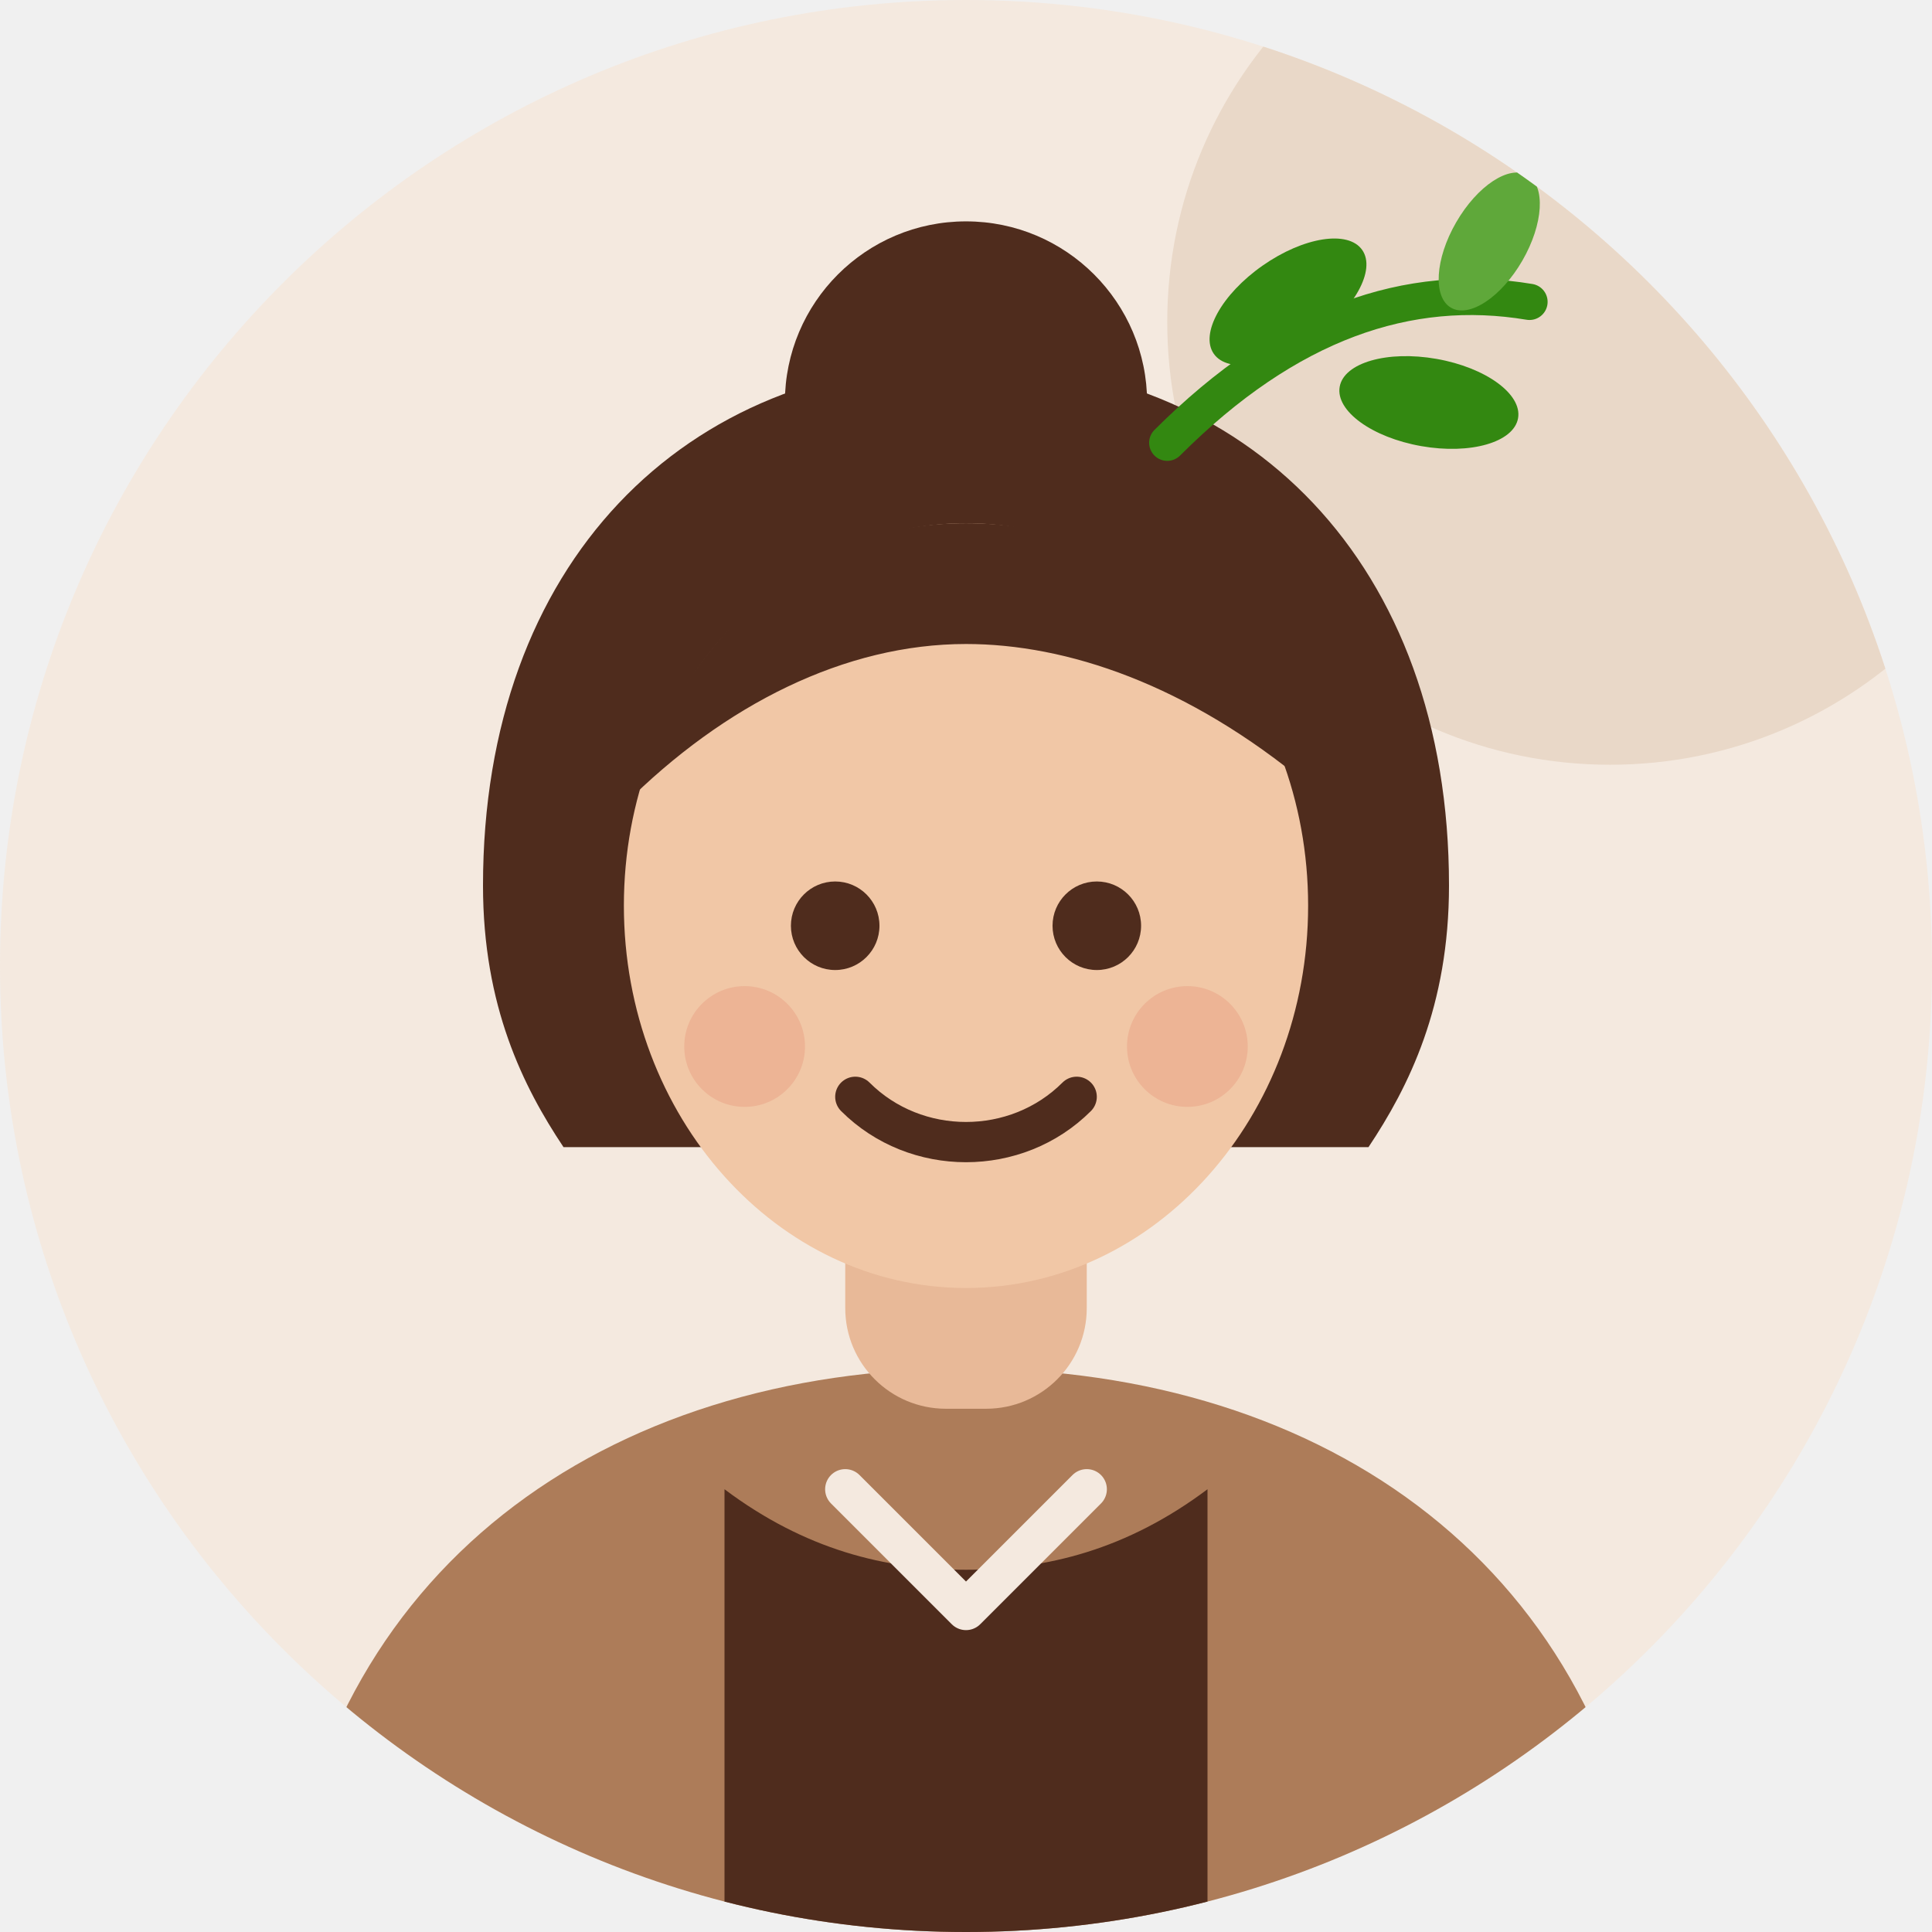
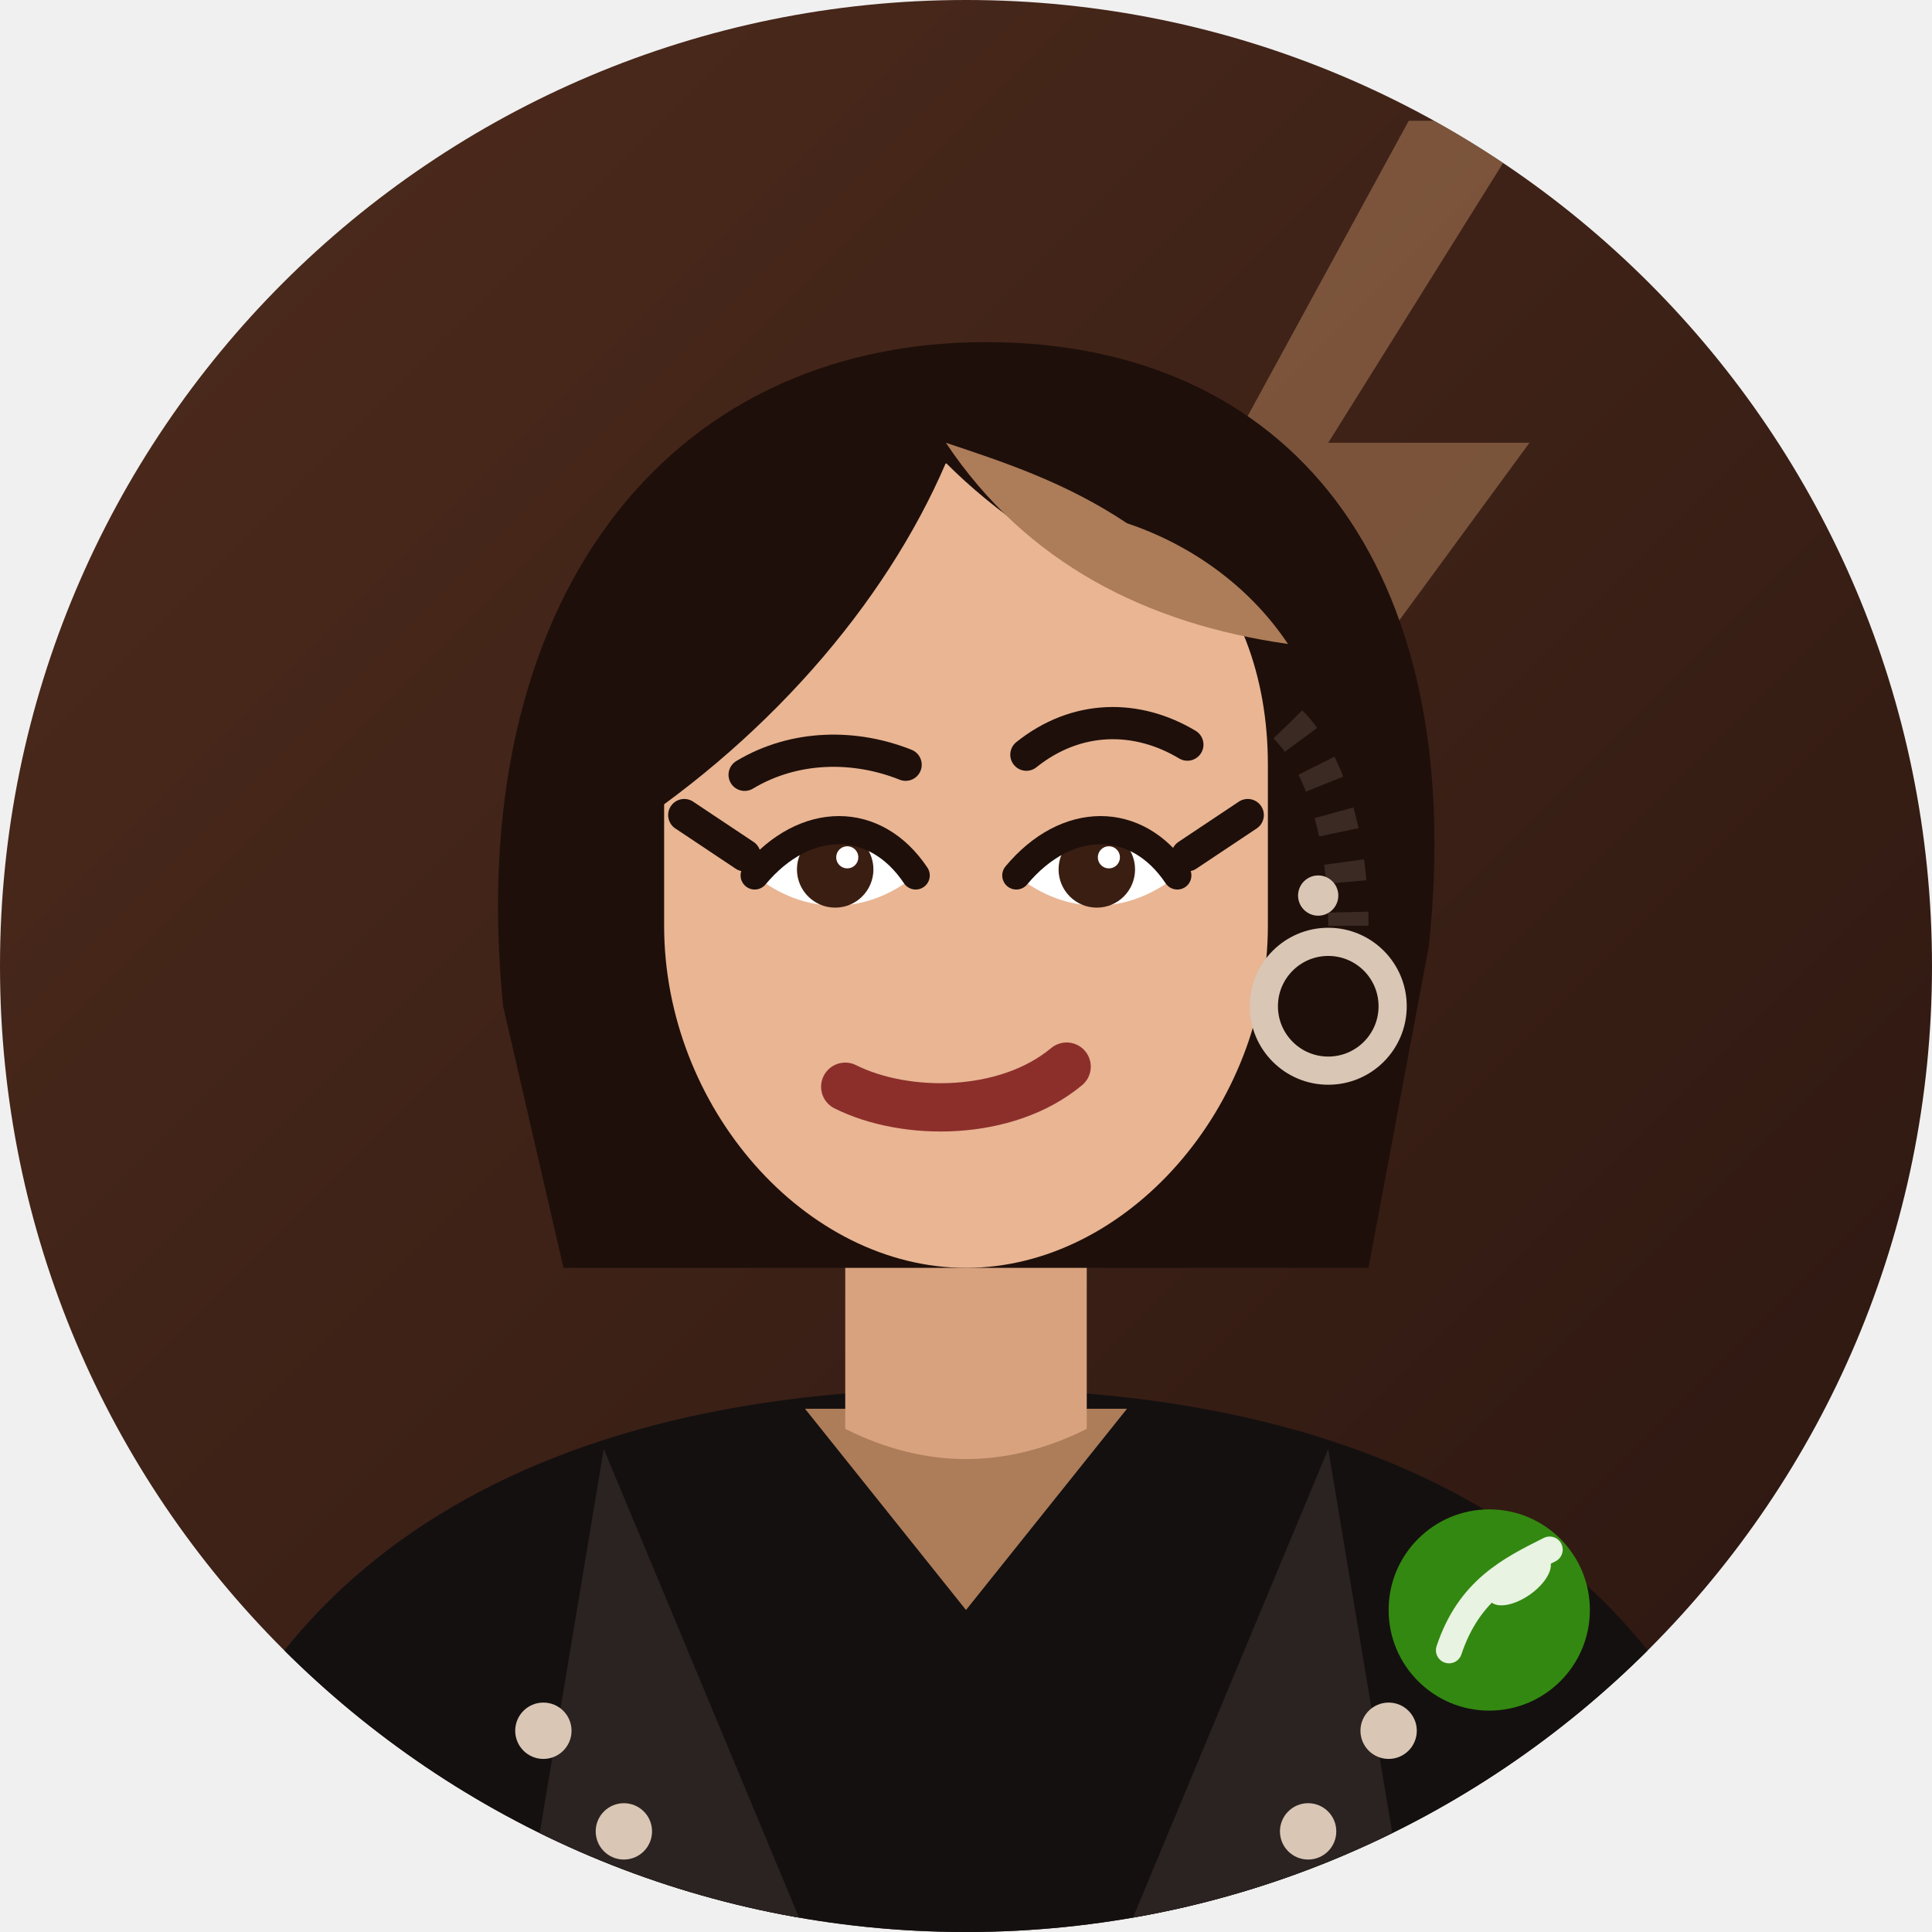
<svg xmlns="http://www.w3.org/2000/svg" viewBox="0 0 96 96" role="img" aria-label="Alice">
  <defs>
    <clipPath id="c">
      <circle cx="48" cy="48" r="48" />
    </clipPath>
+     <linearGradient id="bg" x1="0" y1="0" x2="1" y2="1">
+       <stop offset="0" stop-color="#4F2C1D" />
+       <stop offset="1" stop-color="#2A1610" />
+     </linearGradient>
  </defs>
  <g clip-path="url(#c)">
-     <rect width="96" height="96" fill="#F4E9DF" />
-     <circle cx="80" cy="16" r="22" fill="#E9D8C8" />
-     <path d="M14 96c2-18 16-28 34-28s32 10 34 28z" fill="#AD7C59" />
-     <path d="M36 96V74c4 3 8 4 12 4s8-1 12-4v22z" fill="#4F2C1D" />
-     <path d="M42 74l6 6 6-6" fill="none" stroke="#F4E9DF" stroke-width="2" stroke-linecap="round" stroke-linejoin="round" />
-     <rect x="42" y="56" width="12" height="14" rx="5" fill="#E8B998" />
-     <circle cx="48" cy="20" r="9" fill="#4F2C1D" />
-     <path d="M24 44c0-16 10-26 24-26s24 10 24 26c0 6-2 10-4 13H28c-2-3-4-7-4-13z" fill="#4F2C1D" />
-     <ellipse cx="48" cy="45" rx="17" ry="19" fill="#F1C7A6" />
-     <path d="M31 40c4-10 10-14 17-14s14 4 17 13c-6-5-12-7-17-7-6 0-12 3-17 8z" fill="#4F2C1D" />
-     <circle cx="41.5" cy="46" r="2.2" fill="#4F2C1D" />
-     <circle cx="54.5" cy="46" r="2.2" fill="#4F2C1D" />
-     <circle cx="37" cy="52" r="3" fill="#E9A487" opacity=".55" />
-     <circle cx="59" cy="52" r="3" fill="#E9A487" opacity=".55" />
-     <path d="M42.5 54.5c3 3 8 3 11 0" fill="none" stroke="#4F2C1D" stroke-width="2" stroke-linecap="round" />
-     <path d="M58 22c6-6 12-8 18-7" fill="none" stroke="#338811" stroke-width="1.8" stroke-linecap="round" />
-     <ellipse cx="64" cy="15" rx="4.5" ry="2.2" transform="rotate(-35 64 15)" fill="#338811" />
-     <ellipse cx="71" cy="20" rx="4.5" ry="2.2" transform="rotate(10 71 20)" fill="#338811" />
-     <ellipse cx="74" cy="12" rx="3.8" ry="1.9" transform="rotate(-60 74 12)" fill="#5FA83A" />
+     <rect width="96" height="96" fill="url(#bg)" />
+     <path d="M70 6l-12 22h9l-13 24 22-30h-10l10-16z" fill="#AD7C59" opacity=".55" />
+     <path d="M8 96c3-17 17-27 40-27s37 10 40 27z" fill="#141010" />
+     <path d="M30 72l10 24h-14zM66 72L56 96h14z" fill="#2B2321" />
+     <path d="M40 70l8 10 8-10" fill="#AD7C59" />
+     <circle cx="27" cy="86" r="1.4" fill="#D9C6B5" />
+     <circle cx="31" cy="91" r="1.4" fill="#D9C6B5" />
+     <circle cx="69" cy="86" r="1.4" fill="#D9C6B5" />
+     <circle cx="65" cy="91" r="1.4" fill="#D9C6B5" />
+     <path d="M42 58h12v13c-4 2-8 2-12 0z" fill="#D8A27F" />
+     <path d="M25 50c-2-20 8-33 24-33 15 0 24 11 22 30l-3 16H28z" fill="#1E0F0A" />
+     <path d="M33 38c0-9 6-15 15-15s15 6 15 15v8c0 9-7 17-15 17s-15-8-15-17z" fill="#E9B593" />
+     <path d="M30 42c1-15 9-23 20-23 9 0 15 5 16 13-7-1-14-4-19-9-3 7-9 14-17 19z" fill="#1E0F0A" />
+     <path d="M47 22c4 6 10 9 17 10-2-3-5-5-8-6-3-2-6-3-9-4z" fill="#AD7C59" />
+     <path d="M64 36c2 2 3 6 3 10" stroke="#3B2A24" stroke-width="2" stroke-dasharray="1 1.5" fill="none" />
+     <circle cx="66" cy="50" r="3.2" fill="none" stroke="#D9C6B5" stroke-width="1.4" />
+     <circle cx="65.5" cy="44.5" r="1" fill="#D9C6B5" />
+     <path d="M37.5 43.5c2.5-3 6-3 8 0-2.5 2-5.5 2-8 0z" fill="#FFFFFF" />
+     <path d="M50.5 43.5c2.5-3 6-3 8 0-2.5 2-5.5 2-8 0z" fill="#FFFFFF" />
+     <circle cx="41.5" cy="43.2" r="1.9" fill="#3A1E12" />
+     <circle cx="54.5" cy="43.2" r="1.9" fill="#3A1E12" />
+     <circle cx="42.1" cy="42.6" r=".55" fill="#FFFFFF" />
+     <circle cx="55.1" cy="42.6" r=".55" fill="#FFFFFF" />
+     <path d="M37.5 43.5c2.5-3 6-3 8 0M50.5 43.5c2.5-3 6-3 8 0" stroke="#1E0F0A" stroke-width="1.4" fill="none" stroke-linecap="round" />
+     <path d="M37 42.5l-3-2M59 42.5l3-2" stroke="#1E0F0A" stroke-width="1.6" stroke-linecap="round" />
+     <path d="M37 38.5c2.5-1.5 5.5-1.5 8-0.5" stroke="#1E0F0A" stroke-width="1.6" fill="none" stroke-linecap="round" />
+     <path d="M51 37.5c2.5-2 5.5-2 8-0.5" stroke="#1E0F0A" stroke-width="1.6" fill="none" stroke-linecap="round" />
+     <path d="M42 54c3 1.5 8 1.5 11-1" stroke="#8C2F2B" stroke-width="2.4" fill="none" stroke-linecap="round" />
+     <circle cx="74" cy="80" r="5" fill="#338811" />
+     <path d="M72 82c1-3 3-4 5-5" stroke="#E8F3E1" stroke-width="1.3" fill="none" stroke-linecap="round" />
+     <ellipse cx="75.5" cy="78.5" rx="1.8" ry=".9" transform="rotate(-35 75.5 78.5)" fill="#E8F3E1" />
  </g>
</svg>
